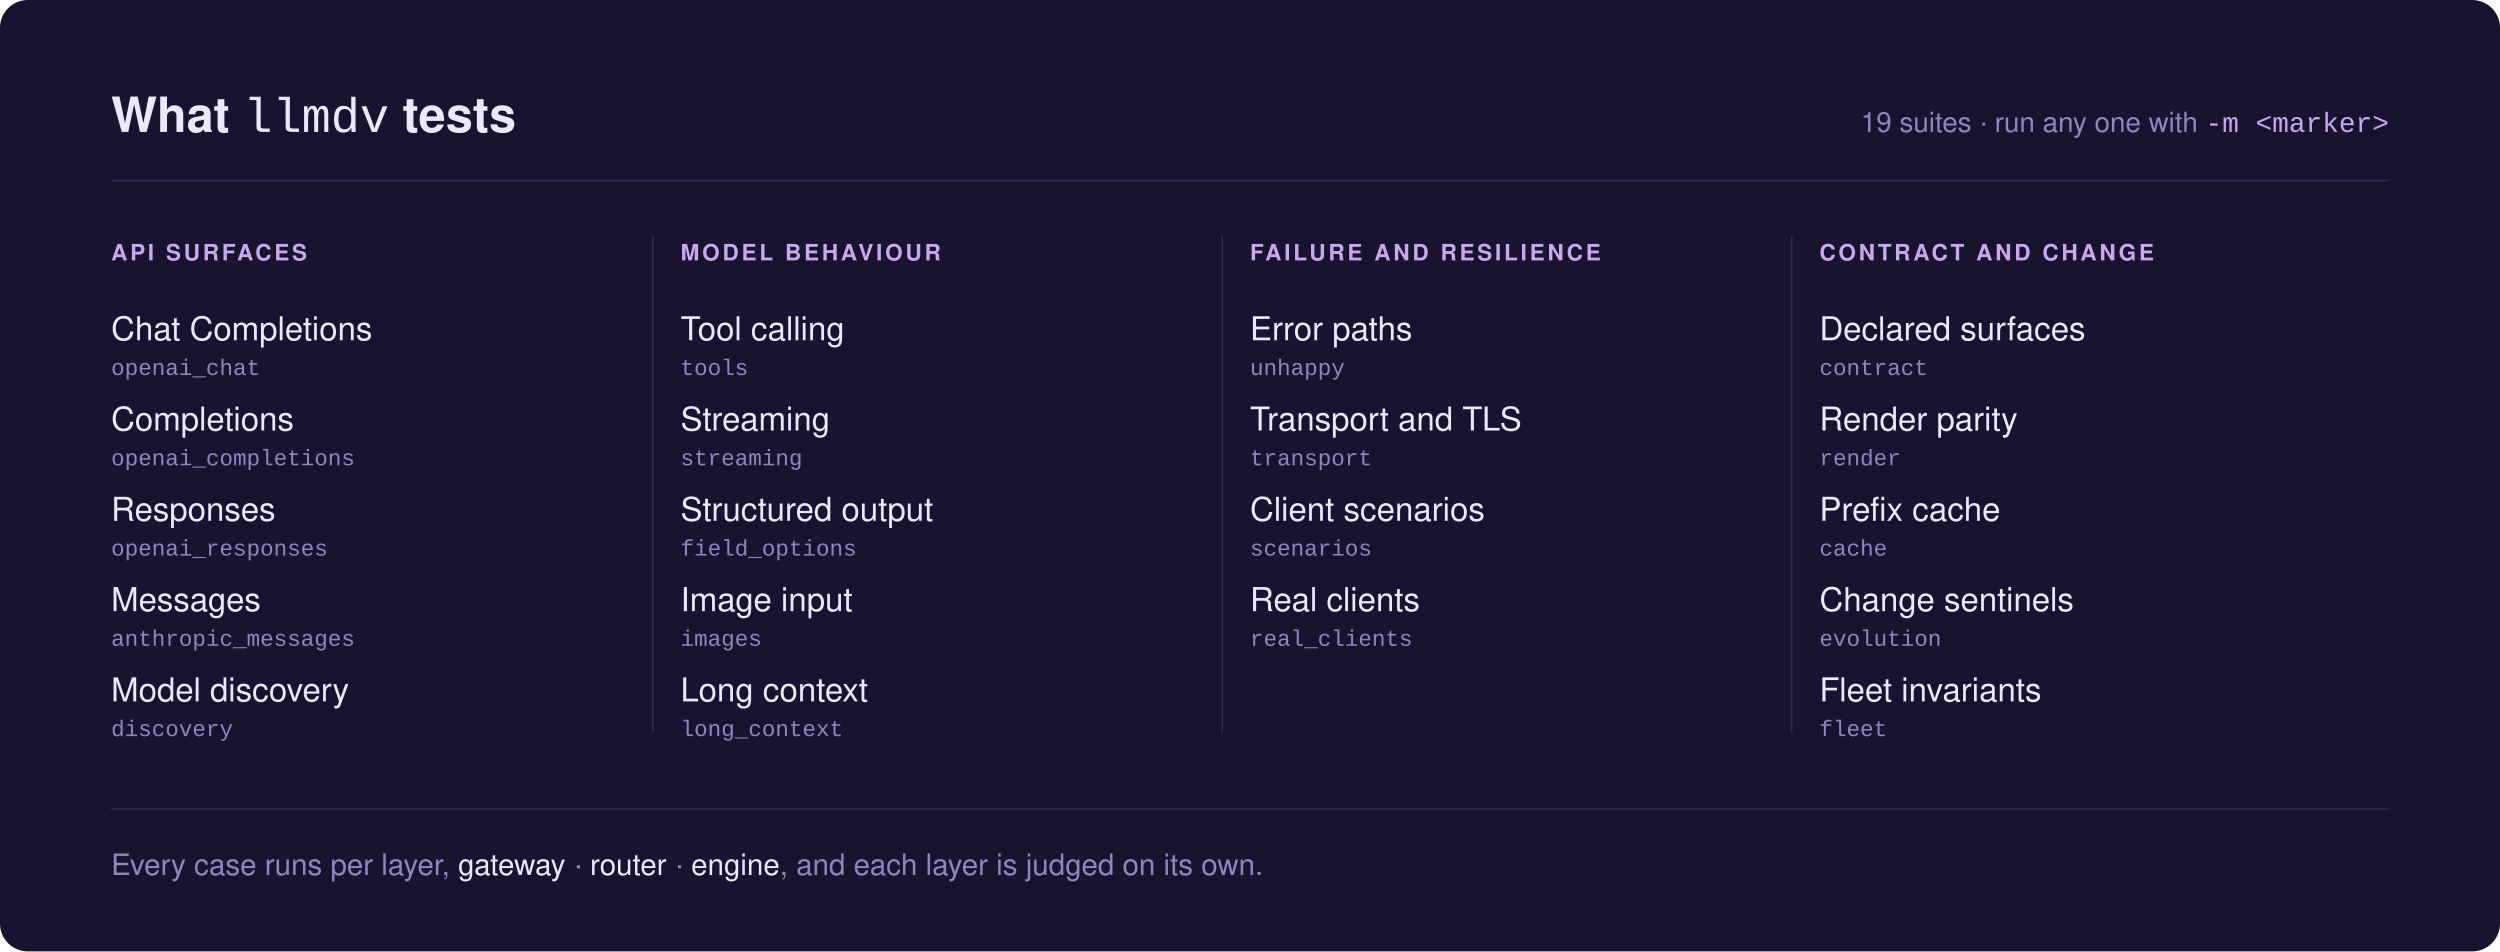
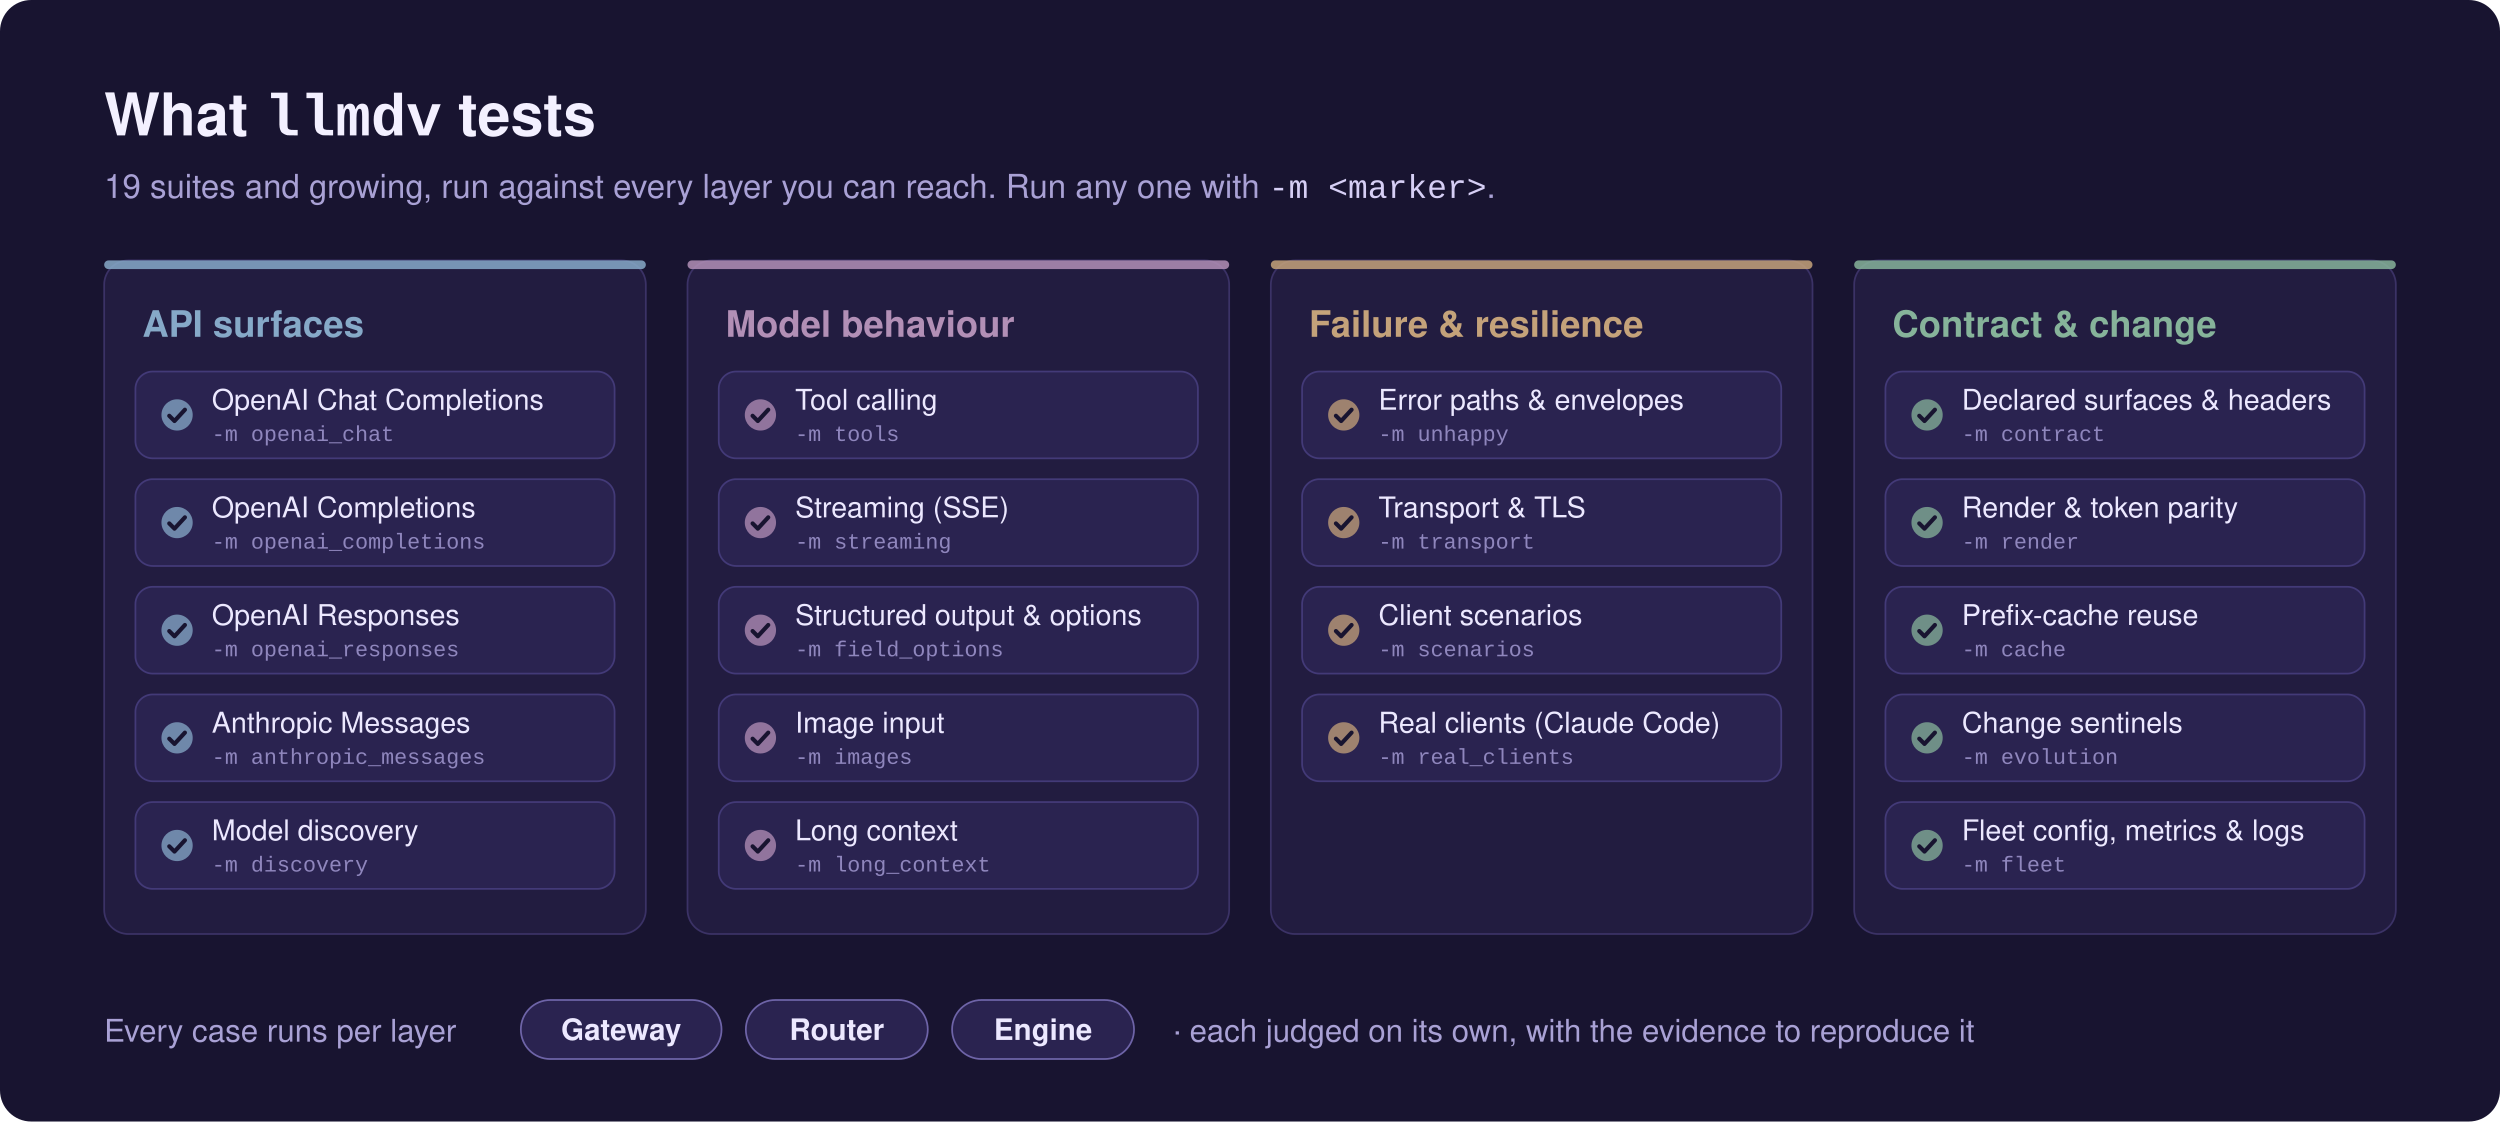
- <svg xmlns="http://www.w3.org/2000/svg" viewBox="0 0 1440 548" width="1440" height="548" role="img" aria-labelledby="t d">
-   <rect width="1440" height="548" rx="16" fill="#181430" />
-   <text x="64" y="76" font-family="-apple-system, BlinkMacSystemFont, 'Segoe UI', Helvetica, Arial, sans-serif" font-size="28" font-weight="600" fill="#ece8ff">What <tspan font-family="SFMono-Regular, Menlo, Consolas, 'Liberation Mono', monospace" font-weight="500">llmdv</tspan> tests</text>
-   <text x="1376" y="76" text-anchor="end" font-family="-apple-system, BlinkMacSystemFont, 'Segoe UI', Helvetica, Arial, sans-serif" font-size="16" fill="#8f86bd">19 suites · run any one with <tspan font-family="SFMono-Regular, Menlo, Consolas, 'Liberation Mono', monospace" fill="#c9a8f0">-m &lt;marker&gt;</tspan>
-   </text>
-   <line x1="64" y1="104" x2="1376" y2="104" stroke="#2f2856" stroke-width="1" />
-   <text x="64.0" y="150" font-family="-apple-system, BlinkMacSystemFont, 'Segoe UI', Helvetica, Arial, sans-serif" font-size="13" font-weight="600" letter-spacing="1.6" fill="#c9a8f0">API SURFACES</text>
-   <text x="64.0" y="196" font-family="-apple-system, BlinkMacSystemFont, 'Segoe UI', Helvetica, Arial, sans-serif" font-size="19" fill="#ece8ff">Chat Completions</text>
-   <text x="64.0" y="216" font-family="SFMono-Regular, Menlo, Consolas, 'Liberation Mono', monospace" font-size="13" fill="#8f86bd">openai_chat</text>
-   <text x="64.0" y="248" font-family="-apple-system, BlinkMacSystemFont, 'Segoe UI', Helvetica, Arial, sans-serif" font-size="19" fill="#ece8ff">Completions</text>
-   <text x="64.0" y="268" font-family="SFMono-Regular, Menlo, Consolas, 'Liberation Mono', monospace" font-size="13" fill="#8f86bd">openai_completions</text>
-   <text x="64.0" y="300" font-family="-apple-system, BlinkMacSystemFont, 'Segoe UI', Helvetica, Arial, sans-serif" font-size="19" fill="#ece8ff">Responses</text>
-   <text x="64.0" y="320" font-family="SFMono-Regular, Menlo, Consolas, 'Liberation Mono', monospace" font-size="13" fill="#8f86bd">openai_responses</text>
-   <text x="64.0" y="352" font-family="-apple-system, BlinkMacSystemFont, 'Segoe UI', Helvetica, Arial, sans-serif" font-size="19" fill="#ece8ff">Messages</text>
-   <text x="64.0" y="372" font-family="SFMono-Regular, Menlo, Consolas, 'Liberation Mono', monospace" font-size="13" fill="#8f86bd">anthropic_messages</text>
-   <text x="64.0" y="404" font-family="-apple-system, BlinkMacSystemFont, 'Segoe UI', Helvetica, Arial, sans-serif" font-size="19" fill="#ece8ff">Model discovery</text>
-   <text x="64.0" y="424" font-family="SFMono-Regular, Menlo, Consolas, 'Liberation Mono', monospace" font-size="13" fill="#8f86bd">discovery</text>
-   <line x1="376.0" y1="136" x2="376.0" y2="422" stroke="#2f2856" stroke-width="1" />
-   <text x="392.0" y="150" font-family="-apple-system, BlinkMacSystemFont, 'Segoe UI', Helvetica, Arial, sans-serif" font-size="13" font-weight="600" letter-spacing="1.6" fill="#c9a8f0">MODEL BEHAVIOUR</text>
-   <text x="392.0" y="196" font-family="-apple-system, BlinkMacSystemFont, 'Segoe UI', Helvetica, Arial, sans-serif" font-size="19" fill="#ece8ff">Tool calling</text>
-   <text x="392.0" y="216" font-family="SFMono-Regular, Menlo, Consolas, 'Liberation Mono', monospace" font-size="13" fill="#8f86bd">tools</text>
-   <text x="392.0" y="248" font-family="-apple-system, BlinkMacSystemFont, 'Segoe UI', Helvetica, Arial, sans-serif" font-size="19" fill="#ece8ff">Streaming</text>
-   <text x="392.0" y="268" font-family="SFMono-Regular, Menlo, Consolas, 'Liberation Mono', monospace" font-size="13" fill="#8f86bd">streaming</text>
-   <text x="392.0" y="300" font-family="-apple-system, BlinkMacSystemFont, 'Segoe UI', Helvetica, Arial, sans-serif" font-size="19" fill="#ece8ff">Structured output</text>
-   <text x="392.0" y="320" font-family="SFMono-Regular, Menlo, Consolas, 'Liberation Mono', monospace" font-size="13" fill="#8f86bd">field_options</text>
-   <text x="392.0" y="352" font-family="-apple-system, BlinkMacSystemFont, 'Segoe UI', Helvetica, Arial, sans-serif" font-size="19" fill="#ece8ff">Image input</text>
-   <text x="392.0" y="372" font-family="SFMono-Regular, Menlo, Consolas, 'Liberation Mono', monospace" font-size="13" fill="#8f86bd">images</text>
-   <text x="392.0" y="404" font-family="-apple-system, BlinkMacSystemFont, 'Segoe UI', Helvetica, Arial, sans-serif" font-size="19" fill="#ece8ff">Long context</text>
-   <text x="392.0" y="424" font-family="SFMono-Regular, Menlo, Consolas, 'Liberation Mono', monospace" font-size="13" fill="#8f86bd">long_context</text>
-   <line x1="704.0" y1="136" x2="704.0" y2="422" stroke="#2f2856" stroke-width="1" />
-   <text x="720.0" y="150" font-family="-apple-system, BlinkMacSystemFont, 'Segoe UI', Helvetica, Arial, sans-serif" font-size="13" font-weight="600" letter-spacing="1.6" fill="#c9a8f0">FAILURE AND RESILIENCE</text>
-   <text x="720.0" y="196" font-family="-apple-system, BlinkMacSystemFont, 'Segoe UI', Helvetica, Arial, sans-serif" font-size="19" fill="#ece8ff">Error paths</text>
-   <text x="720.0" y="216" font-family="SFMono-Regular, Menlo, Consolas, 'Liberation Mono', monospace" font-size="13" fill="#8f86bd">unhappy</text>
-   <text x="720.0" y="248" font-family="-apple-system, BlinkMacSystemFont, 'Segoe UI', Helvetica, Arial, sans-serif" font-size="19" fill="#ece8ff">Transport and TLS</text>
-   <text x="720.0" y="268" font-family="SFMono-Regular, Menlo, Consolas, 'Liberation Mono', monospace" font-size="13" fill="#8f86bd">transport</text>
-   <text x="720.0" y="300" font-family="-apple-system, BlinkMacSystemFont, 'Segoe UI', Helvetica, Arial, sans-serif" font-size="19" fill="#ece8ff">Client scenarios</text>
-   <text x="720.0" y="320" font-family="SFMono-Regular, Menlo, Consolas, 'Liberation Mono', monospace" font-size="13" fill="#8f86bd">scenarios</text>
-   <text x="720.0" y="352" font-family="-apple-system, BlinkMacSystemFont, 'Segoe UI', Helvetica, Arial, sans-serif" font-size="19" fill="#ece8ff">Real clients</text>
-   <text x="720.0" y="372" font-family="SFMono-Regular, Menlo, Consolas, 'Liberation Mono', monospace" font-size="13" fill="#8f86bd">real_clients</text>
-   <line x1="1032.0" y1="136" x2="1032.0" y2="422" stroke="#2f2856" stroke-width="1" />
-   <text x="1048.0" y="150" font-family="-apple-system, BlinkMacSystemFont, 'Segoe UI', Helvetica, Arial, sans-serif" font-size="13" font-weight="600" letter-spacing="1.6" fill="#c9a8f0">CONTRACT AND CHANGE</text>
-   <text x="1048.0" y="196" font-family="-apple-system, BlinkMacSystemFont, 'Segoe UI', Helvetica, Arial, sans-serif" font-size="19" fill="#ece8ff">Declared surfaces</text>
-   <text x="1048.0" y="216" font-family="SFMono-Regular, Menlo, Consolas, 'Liberation Mono', monospace" font-size="13" fill="#8f86bd">contract</text>
-   <text x="1048.0" y="248" font-family="-apple-system, BlinkMacSystemFont, 'Segoe UI', Helvetica, Arial, sans-serif" font-size="19" fill="#ece8ff">Render parity</text>
-   <text x="1048.0" y="268" font-family="SFMono-Regular, Menlo, Consolas, 'Liberation Mono', monospace" font-size="13" fill="#8f86bd">render</text>
-   <text x="1048.0" y="300" font-family="-apple-system, BlinkMacSystemFont, 'Segoe UI', Helvetica, Arial, sans-serif" font-size="19" fill="#ece8ff">Prefix cache</text>
-   <text x="1048.0" y="320" font-family="SFMono-Regular, Menlo, Consolas, 'Liberation Mono', monospace" font-size="13" fill="#8f86bd">cache</text>
-   <text x="1048.0" y="352" font-family="-apple-system, BlinkMacSystemFont, 'Segoe UI', Helvetica, Arial, sans-serif" font-size="19" fill="#ece8ff">Change sentinels</text>
-   <text x="1048.0" y="372" font-family="SFMono-Regular, Menlo, Consolas, 'Liberation Mono', monospace" font-size="13" fill="#8f86bd">evolution</text>
-   <text x="1048.0" y="404" font-family="-apple-system, BlinkMacSystemFont, 'Segoe UI', Helvetica, Arial, sans-serif" font-size="19" fill="#ece8ff">Fleet invariants</text>
-   <text x="1048.0" y="424" font-family="SFMono-Regular, Menlo, Consolas, 'Liberation Mono', monospace" font-size="13" fill="#8f86bd">fleet</text>
-   <line x1="64" y1="466" x2="1376" y2="466" stroke="#2f2856" stroke-width="1" />
-   <text x="64" y="504" font-family="-apple-system, BlinkMacSystemFont, 'Segoe UI', Helvetica, Arial, sans-serif" font-size="17" fill="#8f86bd">Every case runs per layer, <tspan fill="#ece8ff">gateway</tspan> · <tspan fill="#ece8ff">router</tspan> · <tspan fill="#ece8ff">engine</tspan>, and each layer is judged on its own.</text>
+ <svg xmlns="http://www.w3.org/2000/svg" viewBox="0 0 1440 646" width="1440" height="646" role="img" aria-labelledby="t d">
+   <rect width="1440" height="646" rx="18" fill="#181430" />
+   <text x="60" y="78" font-family="-apple-system, BlinkMacSystemFont, 'Segoe UI', Helvetica, Arial, sans-serif" font-size="34" font-weight="700" fill="#f3f0ff">What <tspan font-family="SFMono-Regular, Menlo, Consolas, 'Liberation Mono', monospace">llmdv</tspan> tests</text>
+   <text x="60" y="114" font-family="-apple-system, BlinkMacSystemFont, 'Segoe UI', Helvetica, Arial, sans-serif" font-size="19" fill="#a9a1d5">19 suites and growing, run against every layer you can reach. Run any one with <tspan font-family="SFMono-Regular, Menlo, Consolas, 'Liberation Mono', monospace" fill="#d6cff5">-m &lt;marker&gt;</tspan>.</text>
+   <rect x="60" y="150" width="312" height="388" rx="14" fill="#221c40" stroke="#3b3266" />
+   <rect x="60" y="150" width="312" height="5" rx="2.5" fill="#86a9c8" fill-opacity="0.85" />
+   <text x="82" y="194" font-family="-apple-system, BlinkMacSystemFont, 'Segoe UI', Helvetica, Arial, sans-serif" font-size="21" font-weight="700" fill="#86a9c8">API surfaces</text>
+   <rect x="78" y="214" width="276" height="50" rx="10" fill="#2a2350" stroke="#433a78" />
+   <circle cx="102" cy="239.0" r="9" fill="#86a9c8" fill-opacity="0.75" />
+   <path d="M97.5 239.5 l3 3 l6 -6.5" fill="none" stroke="#181430" stroke-width="2.4" stroke-linecap="round" stroke-linejoin="round" />
+   <text x="122" y="236" font-family="-apple-system, BlinkMacSystemFont, 'Segoe UI', Helvetica, Arial, sans-serif" font-size="16.5" fill="#ece8ff">OpenAI Chat Completions</text>
+   <text x="122" y="254" font-family="SFMono-Regular, Menlo, Consolas, 'Liberation Mono', monospace" font-size="12.5" fill="#8f86bd">-m openai_chat</text>
+   <rect x="78" y="276" width="276" height="50" rx="10" fill="#2a2350" stroke="#433a78" />
+   <circle cx="102" cy="301.0" r="9" fill="#86a9c8" fill-opacity="0.75" />
+   <path d="M97.5 301.5 l3 3 l6 -6.5" fill="none" stroke="#181430" stroke-width="2.4" stroke-linecap="round" stroke-linejoin="round" />
+   <text x="122" y="298" font-family="-apple-system, BlinkMacSystemFont, 'Segoe UI', Helvetica, Arial, sans-serif" font-size="16.5" fill="#ece8ff">OpenAI Completions</text>
+   <text x="122" y="316" font-family="SFMono-Regular, Menlo, Consolas, 'Liberation Mono', monospace" font-size="12.5" fill="#8f86bd">-m openai_completions</text>
+   <rect x="78" y="338" width="276" height="50" rx="10" fill="#2a2350" stroke="#433a78" />
+   <circle cx="102" cy="363.0" r="9" fill="#86a9c8" fill-opacity="0.75" />
+   <path d="M97.5 363.5 l3 3 l6 -6.5" fill="none" stroke="#181430" stroke-width="2.4" stroke-linecap="round" stroke-linejoin="round" />
+   <text x="122" y="360" font-family="-apple-system, BlinkMacSystemFont, 'Segoe UI', Helvetica, Arial, sans-serif" font-size="16.5" fill="#ece8ff">OpenAI Responses</text>
+   <text x="122" y="378" font-family="SFMono-Regular, Menlo, Consolas, 'Liberation Mono', monospace" font-size="12.5" fill="#8f86bd">-m openai_responses</text>
+   <rect x="78" y="400" width="276" height="50" rx="10" fill="#2a2350" stroke="#433a78" />
+   <circle cx="102" cy="425.0" r="9" fill="#86a9c8" fill-opacity="0.75" />
+   <path d="M97.5 425.5 l3 3 l6 -6.5" fill="none" stroke="#181430" stroke-width="2.4" stroke-linecap="round" stroke-linejoin="round" />
+   <text x="122" y="422" font-family="-apple-system, BlinkMacSystemFont, 'Segoe UI', Helvetica, Arial, sans-serif" font-size="16.5" fill="#ece8ff">Anthropic Messages</text>
+   <text x="122" y="440" font-family="SFMono-Regular, Menlo, Consolas, 'Liberation Mono', monospace" font-size="12.5" fill="#8f86bd">-m anthropic_messages</text>
+   <rect x="78" y="462" width="276" height="50" rx="10" fill="#2a2350" stroke="#433a78" />
+   <circle cx="102" cy="487.0" r="9" fill="#86a9c8" fill-opacity="0.75" />
+   <path d="M97.5 487.5 l3 3 l6 -6.5" fill="none" stroke="#181430" stroke-width="2.4" stroke-linecap="round" stroke-linejoin="round" />
+   <text x="122" y="484" font-family="-apple-system, BlinkMacSystemFont, 'Segoe UI', Helvetica, Arial, sans-serif" font-size="16.5" fill="#ece8ff">Model discovery</text>
+   <text x="122" y="502" font-family="SFMono-Regular, Menlo, Consolas, 'Liberation Mono', monospace" font-size="12.5" fill="#8f86bd">-m discovery</text>
+   <rect x="396" y="150" width="312" height="388" rx="14" fill="#221c40" stroke="#3b3266" />
+   <rect x="396" y="150" width="312" height="5" rx="2.5" fill="#b28fb6" fill-opacity="0.85" />
+   <text x="418" y="194" font-family="-apple-system, BlinkMacSystemFont, 'Segoe UI', Helvetica, Arial, sans-serif" font-size="21" font-weight="700" fill="#b28fb6">Model behaviour</text>
+   <rect x="414" y="214" width="276" height="50" rx="10" fill="#2a2350" stroke="#433a78" />
+   <circle cx="438" cy="239.0" r="9" fill="#b28fb6" fill-opacity="0.75" />
+   <path d="M433.5 239.5 l3 3 l6 -6.5" fill="none" stroke="#181430" stroke-width="2.4" stroke-linecap="round" stroke-linejoin="round" />
+   <text x="458" y="236" font-family="-apple-system, BlinkMacSystemFont, 'Segoe UI', Helvetica, Arial, sans-serif" font-size="16.5" fill="#ece8ff">Tool calling</text>
+   <text x="458" y="254" font-family="SFMono-Regular, Menlo, Consolas, 'Liberation Mono', monospace" font-size="12.5" fill="#8f86bd">-m tools</text>
+   <rect x="414" y="276" width="276" height="50" rx="10" fill="#2a2350" stroke="#433a78" />
+   <circle cx="438" cy="301.0" r="9" fill="#b28fb6" fill-opacity="0.75" />
+   <path d="M433.5 301.5 l3 3 l6 -6.5" fill="none" stroke="#181430" stroke-width="2.4" stroke-linecap="round" stroke-linejoin="round" />
+   <text x="458" y="298" font-family="-apple-system, BlinkMacSystemFont, 'Segoe UI', Helvetica, Arial, sans-serif" font-size="16.5" fill="#ece8ff">Streaming (SSE)</text>
+   <text x="458" y="316" font-family="SFMono-Regular, Menlo, Consolas, 'Liberation Mono', monospace" font-size="12.5" fill="#8f86bd">-m streaming</text>
+   <rect x="414" y="338" width="276" height="50" rx="10" fill="#2a2350" stroke="#433a78" />
+   <circle cx="438" cy="363.0" r="9" fill="#b28fb6" fill-opacity="0.75" />
+   <path d="M433.5 363.5 l3 3 l6 -6.5" fill="none" stroke="#181430" stroke-width="2.4" stroke-linecap="round" stroke-linejoin="round" />
+   <text x="458" y="360" font-family="-apple-system, BlinkMacSystemFont, 'Segoe UI', Helvetica, Arial, sans-serif" font-size="16.5" fill="#ece8ff">Structured output &amp; options</text>
+   <text x="458" y="378" font-family="SFMono-Regular, Menlo, Consolas, 'Liberation Mono', monospace" font-size="12.5" fill="#8f86bd">-m field_options</text>
+   <rect x="414" y="400" width="276" height="50" rx="10" fill="#2a2350" stroke="#433a78" />
+   <circle cx="438" cy="425.0" r="9" fill="#b28fb6" fill-opacity="0.75" />
+   <path d="M433.5 425.5 l3 3 l6 -6.5" fill="none" stroke="#181430" stroke-width="2.4" stroke-linecap="round" stroke-linejoin="round" />
+   <text x="458" y="422" font-family="-apple-system, BlinkMacSystemFont, 'Segoe UI', Helvetica, Arial, sans-serif" font-size="16.5" fill="#ece8ff">Image input</text>
+   <text x="458" y="440" font-family="SFMono-Regular, Menlo, Consolas, 'Liberation Mono', monospace" font-size="12.5" fill="#8f86bd">-m images</text>
+   <rect x="414" y="462" width="276" height="50" rx="10" fill="#2a2350" stroke="#433a78" />
+   <circle cx="438" cy="487.0" r="9" fill="#b28fb6" fill-opacity="0.75" />
+   <path d="M433.5 487.5 l3 3 l6 -6.5" fill="none" stroke="#181430" stroke-width="2.4" stroke-linecap="round" stroke-linejoin="round" />
+   <text x="458" y="484" font-family="-apple-system, BlinkMacSystemFont, 'Segoe UI', Helvetica, Arial, sans-serif" font-size="16.5" fill="#ece8ff">Long context</text>
+   <text x="458" y="502" font-family="SFMono-Regular, Menlo, Consolas, 'Liberation Mono', monospace" font-size="12.5" fill="#8f86bd">-m long_context</text>
+   <rect x="732" y="150" width="312" height="388" rx="14" fill="#221c40" stroke="#3b3266" />
+   <rect x="732" y="150" width="312" height="5" rx="2.5" fill="#c4a27a" fill-opacity="0.85" />
+   <text x="754" y="194" font-family="-apple-system, BlinkMacSystemFont, 'Segoe UI', Helvetica, Arial, sans-serif" font-size="21" font-weight="700" fill="#c4a27a">Failure &amp; resilience</text>
+   <rect x="750" y="214" width="276" height="50" rx="10" fill="#2a2350" stroke="#433a78" />
+   <circle cx="774" cy="239.0" r="9" fill="#c4a27a" fill-opacity="0.75" />
+   <path d="M769.5 239.5 l3 3 l6 -6.5" fill="none" stroke="#181430" stroke-width="2.4" stroke-linecap="round" stroke-linejoin="round" />
+   <text x="794" y="236" font-family="-apple-system, BlinkMacSystemFont, 'Segoe UI', Helvetica, Arial, sans-serif" font-size="16.5" fill="#ece8ff">Error paths &amp; envelopes</text>
+   <text x="794" y="254" font-family="SFMono-Regular, Menlo, Consolas, 'Liberation Mono', monospace" font-size="12.5" fill="#8f86bd">-m unhappy</text>
+   <rect x="750" y="276" width="276" height="50" rx="10" fill="#2a2350" stroke="#433a78" />
+   <circle cx="774" cy="301.0" r="9" fill="#c4a27a" fill-opacity="0.75" />
+   <path d="M769.5 301.5 l3 3 l6 -6.5" fill="none" stroke="#181430" stroke-width="2.4" stroke-linecap="round" stroke-linejoin="round" />
+   <text x="794" y="298" font-family="-apple-system, BlinkMacSystemFont, 'Segoe UI', Helvetica, Arial, sans-serif" font-size="16.5" fill="#ece8ff">Transport &amp; TLS</text>
+   <text x="794" y="316" font-family="SFMono-Regular, Menlo, Consolas, 'Liberation Mono', monospace" font-size="12.5" fill="#8f86bd">-m transport</text>
+   <rect x="750" y="338" width="276" height="50" rx="10" fill="#2a2350" stroke="#433a78" />
+   <circle cx="774" cy="363.0" r="9" fill="#c4a27a" fill-opacity="0.75" />
+   <path d="M769.5 363.5 l3 3 l6 -6.5" fill="none" stroke="#181430" stroke-width="2.4" stroke-linecap="round" stroke-linejoin="round" />
+   <text x="794" y="360" font-family="-apple-system, BlinkMacSystemFont, 'Segoe UI', Helvetica, Arial, sans-serif" font-size="16.5" fill="#ece8ff">Client scenarios</text>
+   <text x="794" y="378" font-family="SFMono-Regular, Menlo, Consolas, 'Liberation Mono', monospace" font-size="12.5" fill="#8f86bd">-m scenarios</text>
+   <rect x="750" y="400" width="276" height="50" rx="10" fill="#2a2350" stroke="#433a78" />
+   <circle cx="774" cy="425.0" r="9" fill="#c4a27a" fill-opacity="0.75" />
+   <path d="M769.5 425.5 l3 3 l6 -6.5" fill="none" stroke="#181430" stroke-width="2.4" stroke-linecap="round" stroke-linejoin="round" />
+   <text x="794" y="422" font-family="-apple-system, BlinkMacSystemFont, 'Segoe UI', Helvetica, Arial, sans-serif" font-size="16.5" fill="#ece8ff">Real clients (Claude Code)</text>
+   <text x="794" y="440" font-family="SFMono-Regular, Menlo, Consolas, 'Liberation Mono', monospace" font-size="12.5" fill="#8f86bd">-m real_clients</text>
+   <rect x="1068" y="150" width="312" height="388" rx="14" fill="#221c40" stroke="#3b3266" />
+   <rect x="1068" y="150" width="312" height="5" rx="2.5" fill="#86b39a" fill-opacity="0.85" />
+   <text x="1090" y="194" font-family="-apple-system, BlinkMacSystemFont, 'Segoe UI', Helvetica, Arial, sans-serif" font-size="21" font-weight="700" fill="#86b39a">Contract &amp; change</text>
+   <rect x="1086" y="214" width="276" height="50" rx="10" fill="#2a2350" stroke="#433a78" />
+   <circle cx="1110" cy="239.0" r="9" fill="#86b39a" fill-opacity="0.75" />
+   <path d="M1105.5 239.5 l3 3 l6 -6.5" fill="none" stroke="#181430" stroke-width="2.4" stroke-linecap="round" stroke-linejoin="round" />
+   <text x="1130" y="236" font-family="-apple-system, BlinkMacSystemFont, 'Segoe UI', Helvetica, Arial, sans-serif" font-size="16.5" fill="#ece8ff">Declared surfaces &amp; headers</text>
+   <text x="1130" y="254" font-family="SFMono-Regular, Menlo, Consolas, 'Liberation Mono', monospace" font-size="12.5" fill="#8f86bd">-m contract</text>
+   <rect x="1086" y="276" width="276" height="50" rx="10" fill="#2a2350" stroke="#433a78" />
+   <circle cx="1110" cy="301.0" r="9" fill="#86b39a" fill-opacity="0.75" />
+   <path d="M1105.5 301.5 l3 3 l6 -6.5" fill="none" stroke="#181430" stroke-width="2.4" stroke-linecap="round" stroke-linejoin="round" />
+   <text x="1130" y="298" font-family="-apple-system, BlinkMacSystemFont, 'Segoe UI', Helvetica, Arial, sans-serif" font-size="16.5" fill="#ece8ff">Render &amp; token parity</text>
+   <text x="1130" y="316" font-family="SFMono-Regular, Menlo, Consolas, 'Liberation Mono', monospace" font-size="12.5" fill="#8f86bd">-m render</text>
+   <rect x="1086" y="338" width="276" height="50" rx="10" fill="#2a2350" stroke="#433a78" />
+   <circle cx="1110" cy="363.0" r="9" fill="#86b39a" fill-opacity="0.75" />
+   <path d="M1105.5 363.5 l3 3 l6 -6.5" fill="none" stroke="#181430" stroke-width="2.4" stroke-linecap="round" stroke-linejoin="round" />
+   <text x="1130" y="360" font-family="-apple-system, BlinkMacSystemFont, 'Segoe UI', Helvetica, Arial, sans-serif" font-size="16.5" fill="#ece8ff">Prefix-cache reuse</text>
+   <text x="1130" y="378" font-family="SFMono-Regular, Menlo, Consolas, 'Liberation Mono', monospace" font-size="12.5" fill="#8f86bd">-m cache</text>
+   <rect x="1086" y="400" width="276" height="50" rx="10" fill="#2a2350" stroke="#433a78" />
+   <circle cx="1110" cy="425.0" r="9" fill="#86b39a" fill-opacity="0.75" />
+   <path d="M1105.5 425.5 l3 3 l6 -6.5" fill="none" stroke="#181430" stroke-width="2.4" stroke-linecap="round" stroke-linejoin="round" />
+   <text x="1130" y="422" font-family="-apple-system, BlinkMacSystemFont, 'Segoe UI', Helvetica, Arial, sans-serif" font-size="16.5" fill="#ece8ff">Change sentinels</text>
+   <text x="1130" y="440" font-family="SFMono-Regular, Menlo, Consolas, 'Liberation Mono', monospace" font-size="12.5" fill="#8f86bd">-m evolution</text>
+   <rect x="1086" y="462" width="276" height="50" rx="10" fill="#2a2350" stroke="#433a78" />
+   <circle cx="1110" cy="487.0" r="9" fill="#86b39a" fill-opacity="0.75" />
+   <path d="M1105.5 487.5 l3 3 l6 -6.5" fill="none" stroke="#181430" stroke-width="2.4" stroke-linecap="round" stroke-linejoin="round" />
+   <text x="1130" y="484" font-family="-apple-system, BlinkMacSystemFont, 'Segoe UI', Helvetica, Arial, sans-serif" font-size="16.5" fill="#ece8ff">Fleet config, metrics &amp; logs</text>
+   <text x="1130" y="502" font-family="SFMono-Regular, Menlo, Consolas, 'Liberation Mono', monospace" font-size="12.5" fill="#8f86bd">-m fleet</text>
+   <text x="60" y="600" font-family="-apple-system, BlinkMacSystemFont, 'Segoe UI', Helvetica, Arial, sans-serif" font-size="18" fill="#a9a1d5">Every case runs per layer</text>
+   <rect x="300" y="576" width="115.6" height="34" rx="17" fill="#2a2350" stroke="#6e64a8" />
+   <text x="357.8" y="599" text-anchor="middle" font-family="-apple-system, BlinkMacSystemFont, 'Segoe UI', Helvetica, Arial, sans-serif" font-size="17" font-weight="600" fill="#ece8ff">Gateway</text>
+   <rect x="429.6" y="576" width="104.8" height="34" rx="17" fill="#2a2350" stroke="#6e64a8" />
+   <text x="482.0" y="599" text-anchor="middle" font-family="-apple-system, BlinkMacSystemFont, 'Segoe UI', Helvetica, Arial, sans-serif" font-size="17" font-weight="600" fill="#ece8ff">Router</text>
+   <rect x="548.4" y="576" width="104.8" height="34" rx="17" fill="#2a2350" stroke="#6e64a8" />
+   <text x="600.8" y="599" text-anchor="middle" font-family="-apple-system, BlinkMacSystemFont, 'Segoe UI', Helvetica, Arial, sans-serif" font-size="17" font-weight="600" fill="#ece8ff">Engine</text>
+   <text x="675.2" y="600" font-family="-apple-system, BlinkMacSystemFont, 'Segoe UI', Helvetica, Arial, sans-serif" font-size="18" fill="#a9a1d5">· each judged on its own, with the evidence to reproduce it</text>
</svg>
